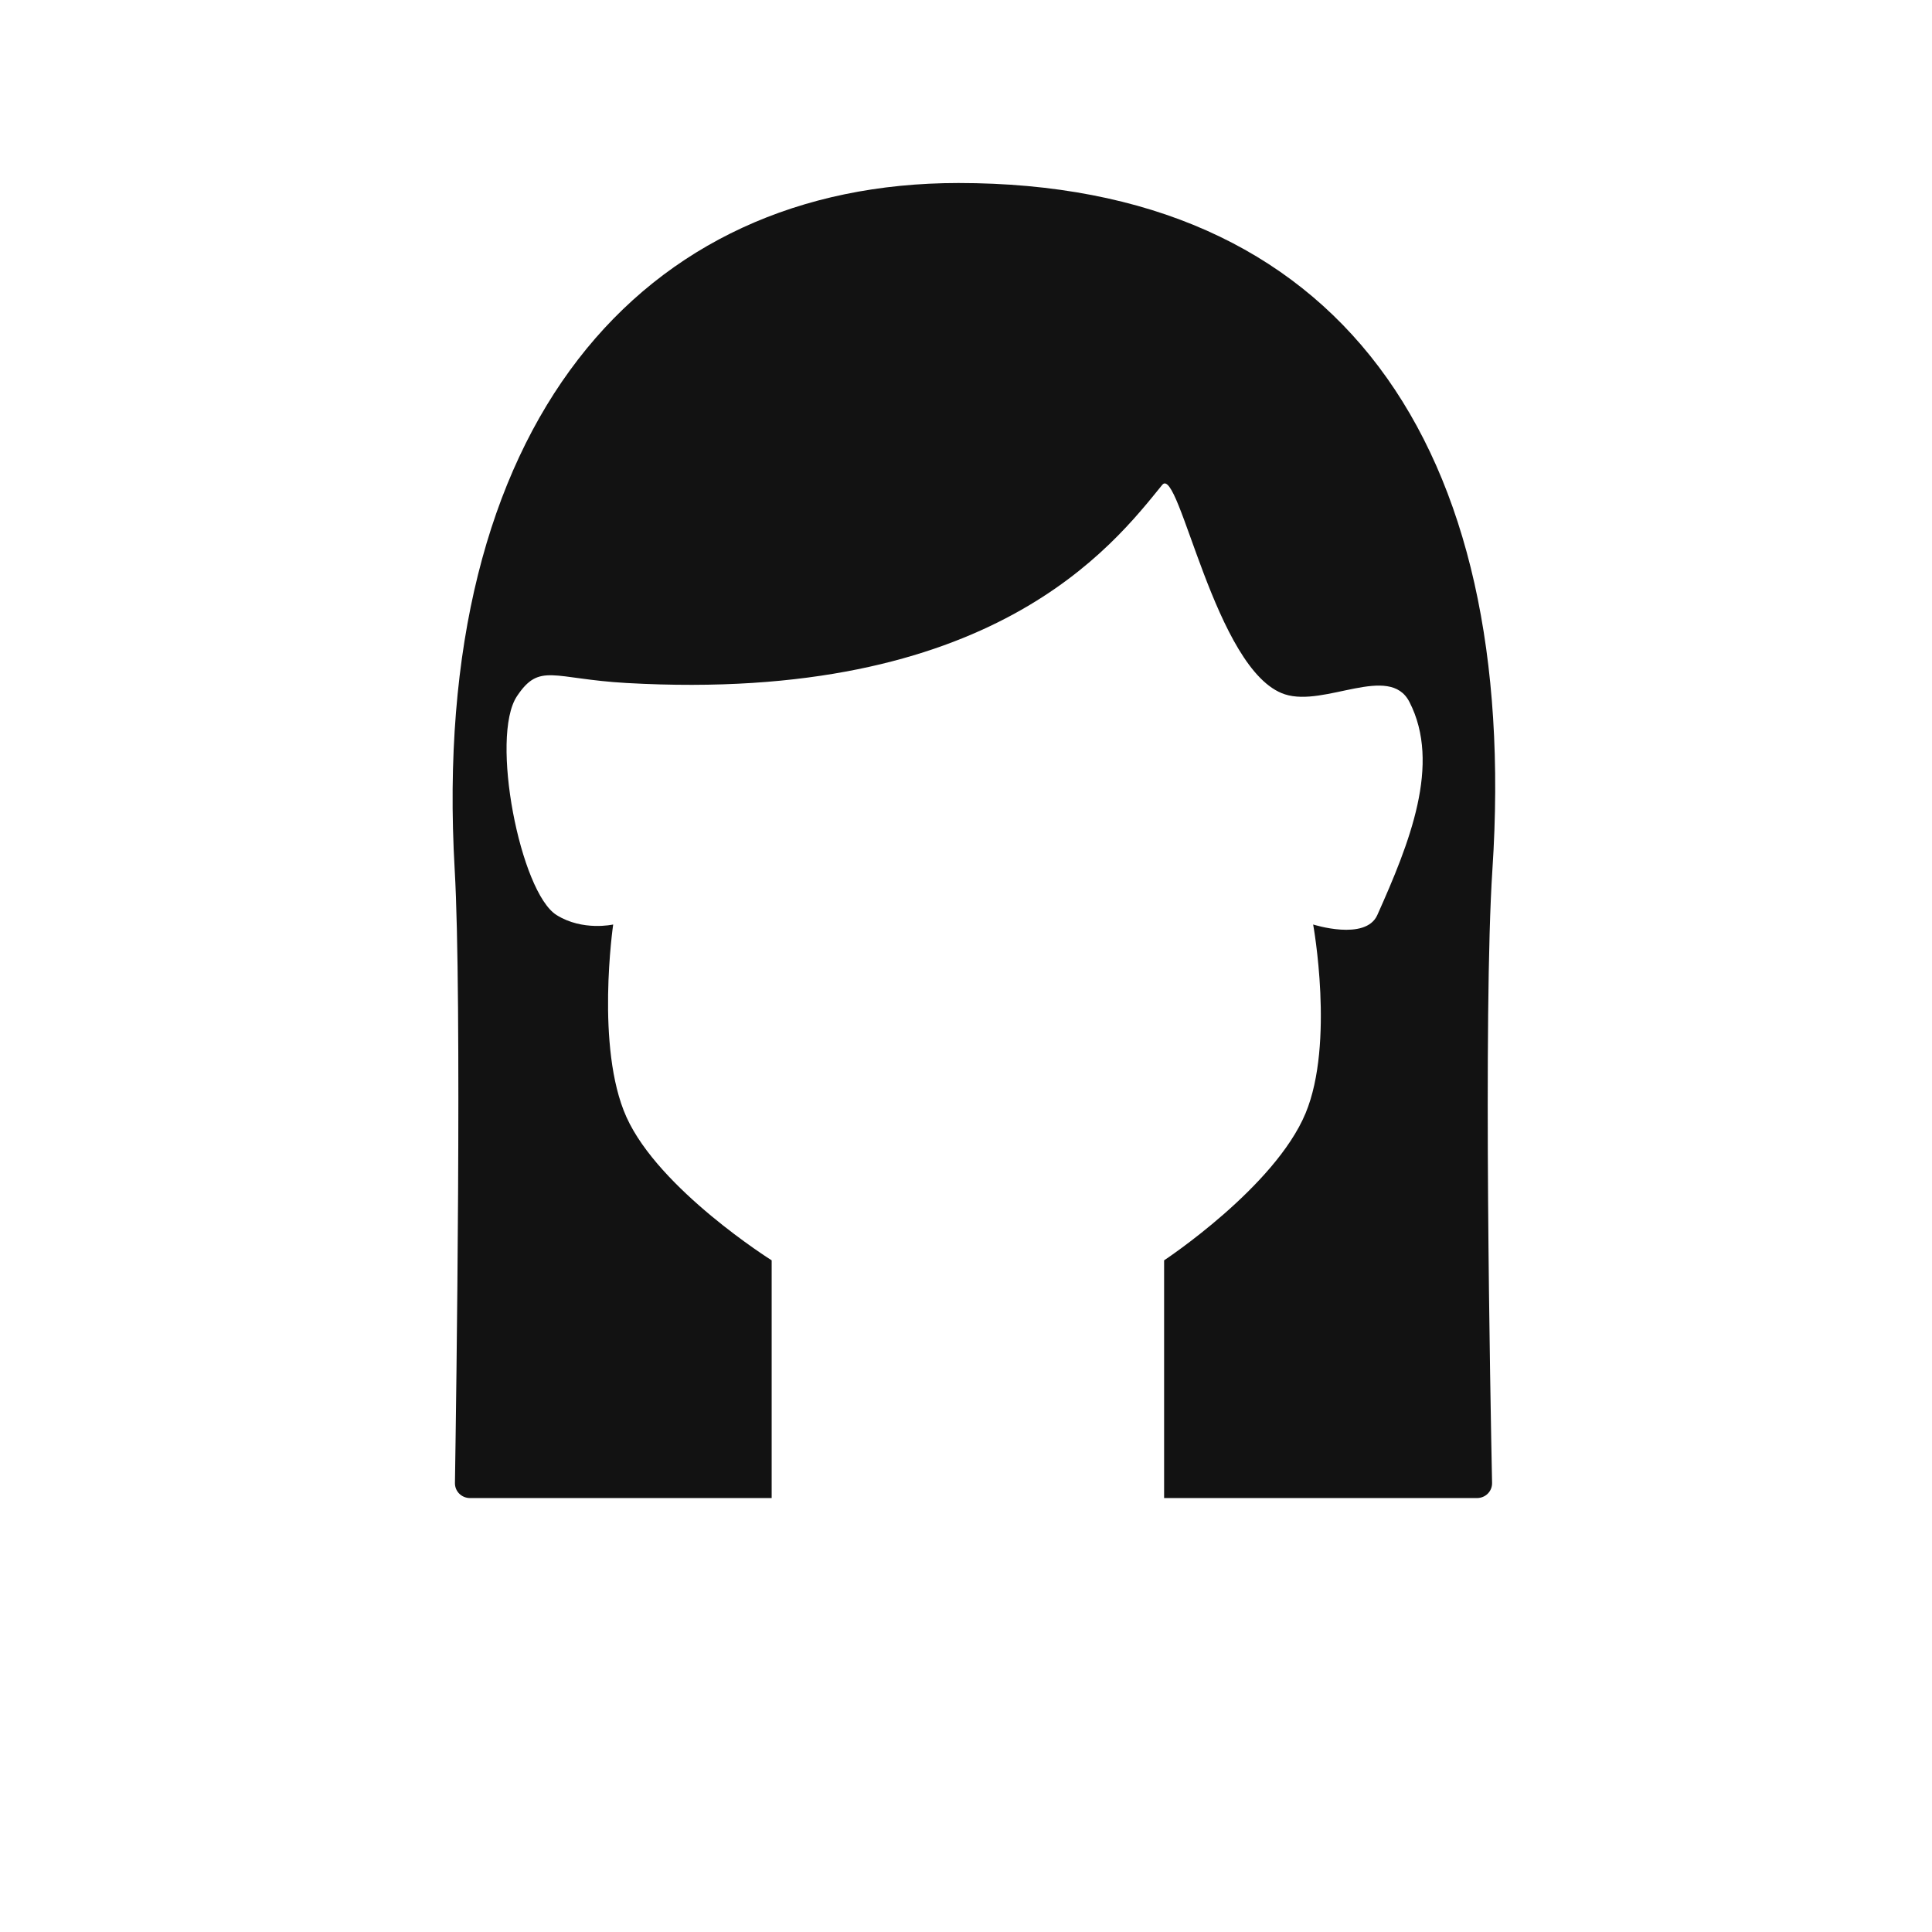
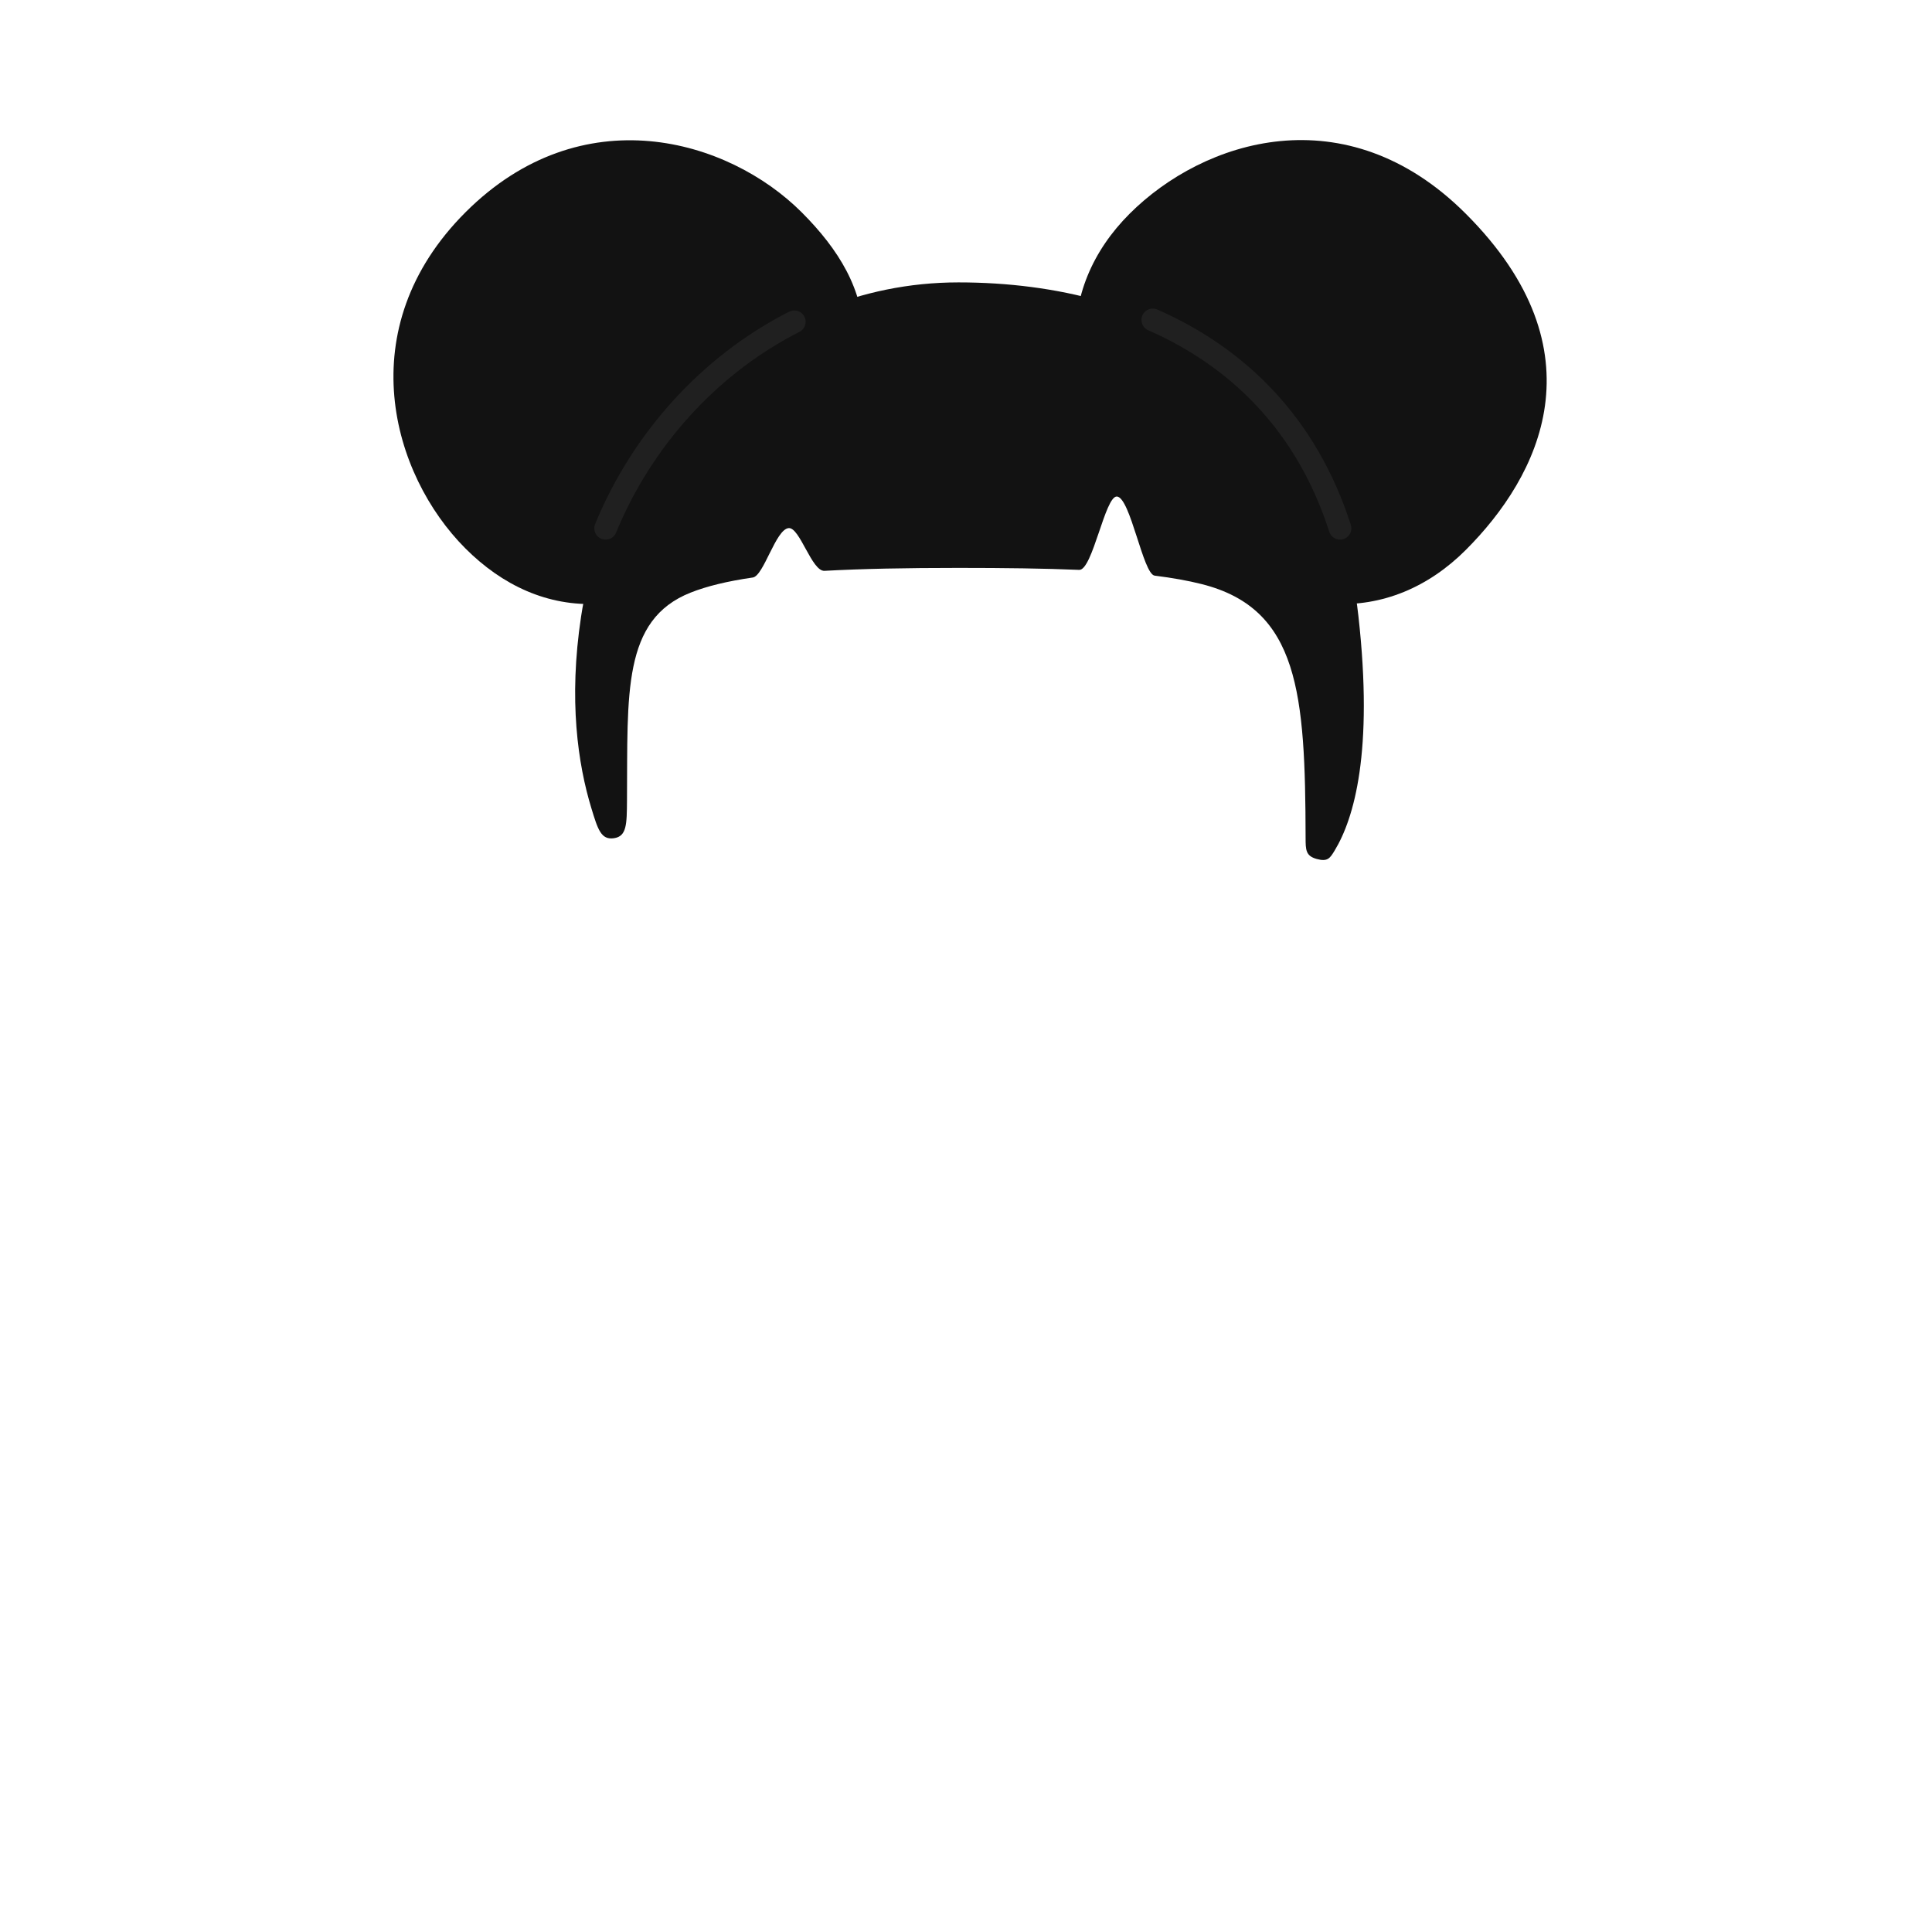
<svg xmlns="http://www.w3.org/2000/svg" width="512" height="512" viewBox="0 0 512 512" fill="none">
-   <path d="M120.5 230.5C113.7 112.5 170 48.5 254 48.5C355 48.5 402.914 117.805 395.5 230.5C393.018 268.234 394.969 371.345 395.415 392.983C395.461 395.227 393.661 397 391.417 397H308.5V334C308.5 334 337.841 314.643 346 295C353.715 276.426 348 245 348 245C348 245 361.89 249.451 365 242.5C373.5 223.5 382 202.5 373.5 186C368.224 175.759 351.111 187.448 340.5 184C321.974 177.979 312.469 123 308 128.5C295 144.5 263 186.5 166 181C146.429 179.89 143 175.5 137 184.5C129.8 195.301 137.887 236.494 147.5 242.5C154.455 246.845 162.5 245 162.5 245C162.5 245 157.744 277.624 166 296C174.659 315.273 204.5 334 204.5 334V397H124.566C122.33 397 120.53 395.238 120.565 393.003C120.911 371.003 122.456 264.433 120.5 230.5Z" fill="#121212" />
+   <path d="M212.451 56.26C231.977 75.786 239.674 99.747 203.258 136.163C171.439 167.983 142.882 164.882 123.355 145.355C103.829 125.829 92.596 87.019 123.355 56.26C154.114 25.501 192.925 36.734 212.451 56.26Z" fill="#121212" />
+   <path d="M388.451 145.74C407.977 126.214 424.867 93.061 388.451 56.645C356.631 24.825 318.882 37.118 299.355 56.645C279.829 76.171 277.789 105.789 308.548 136.548C339.307 167.307 368.925 165.266 388.451 145.74Z" fill="#121212" />
+   <path d="M254.002 74.838C201.535 74.838 161 117.176 154 163.338C150.628 185.572 153.172 202.548 156.716 214.174C158.434 219.812 159.293 222.631 162.694 222.137C166.094 221.642 166.116 218.473 166.16 212.135C166.357 183.796 164.867 164.266 183 157.056C187.301 155.346 192.706 154.032 199.5 153.045C202.405 152.623 205.565 140.261 209 139.953C211.957 139.688 215.119 151.464 218.5 151.277C228.357 150.731 240.073 150.5 254.002 150.5C266.218 150.5 276.812 150.637 286 151.022C289.538 151.171 292.867 131.356 296 131.585C299.584 131.847 302.911 152.166 306 152.551C310.696 153.136 314.841 153.875 318.5 154.801C344.287 161.328 345.907 183.858 345.997 221.978C346.004 225.207 346.008 226.821 348.929 227.633C351.851 228.446 352.468 227.426 353.703 225.388C358.851 216.891 364.006 199.274 360.002 163.338C353 100.5 306.469 74.838 254.002 74.838Z" fill="#121212" />
+   <path d="M210.5 85.273C187.663 96.853 169.943 116.974 160.5 140M305.5 84.775C328.277 94.769 346.351 112.651 355.122 140" stroke="#202020" stroke-width="6" stroke-linecap="round" stroke-linejoin="round" />
</svg>
